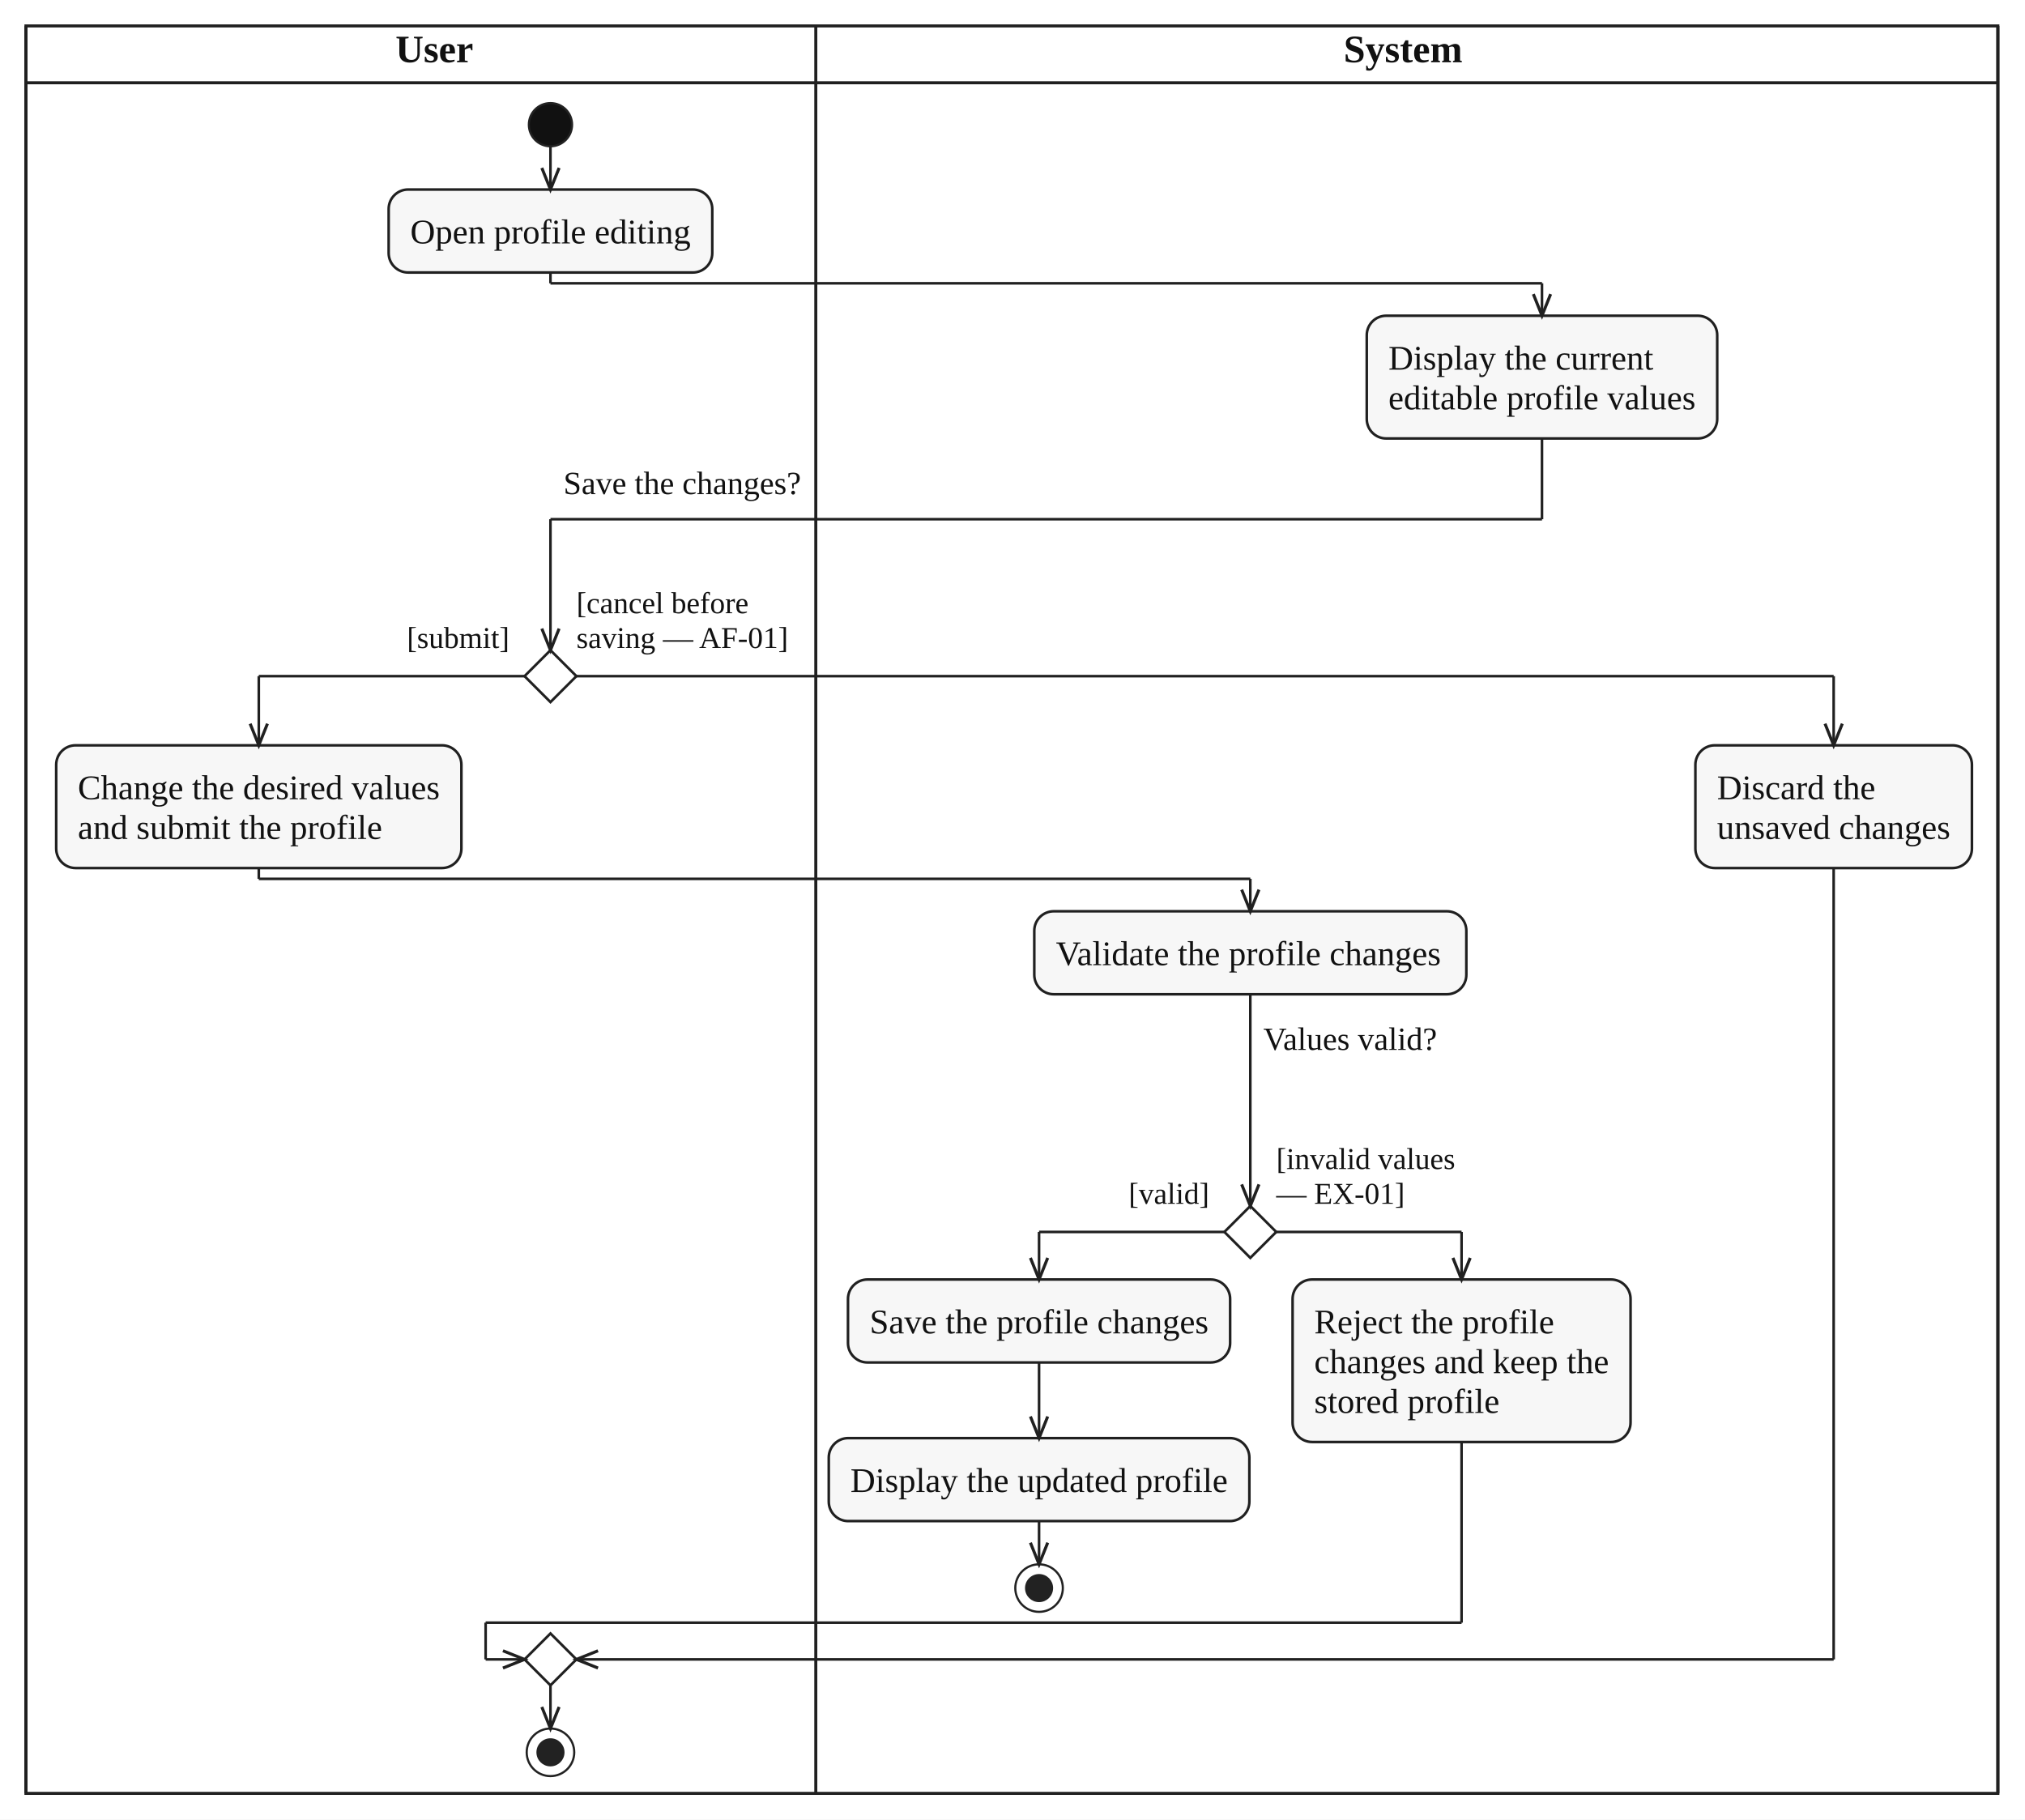
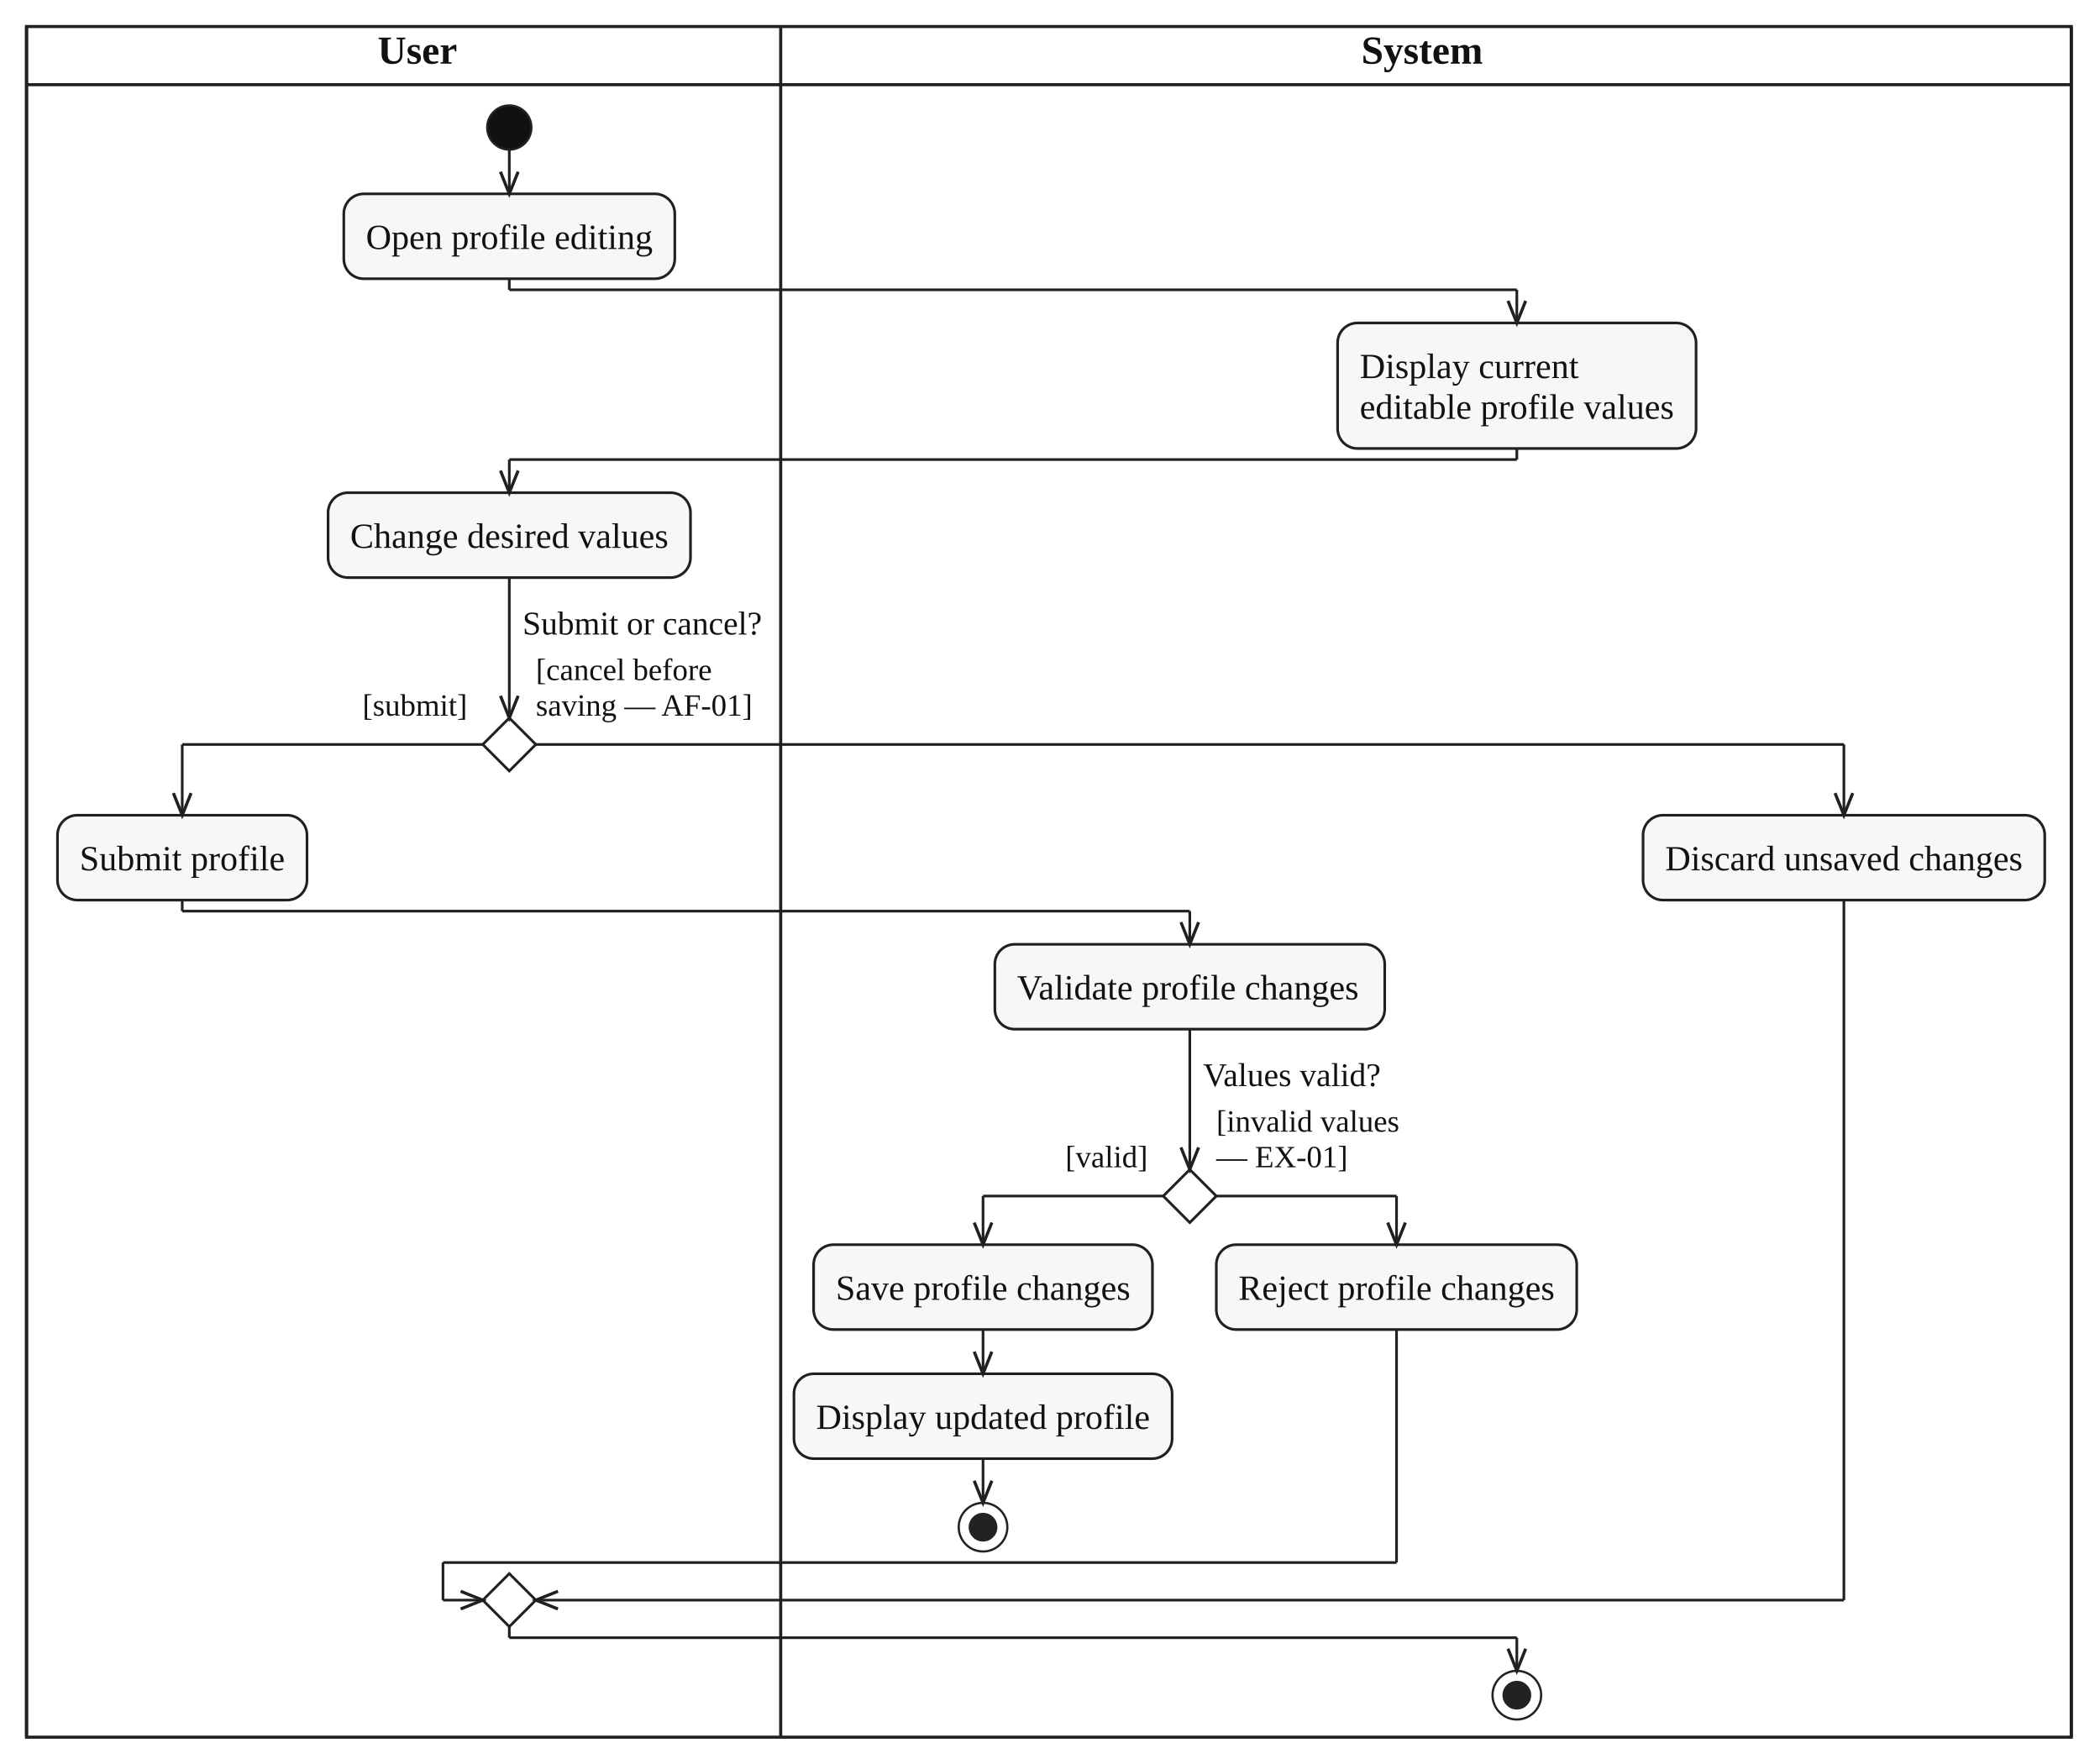
- <svg xmlns="http://www.w3.org/2000/svg" contentStyleType="text/css" height="842px" preserveAspectRatio="none" style="width:937px;height:842px;background:#FFFFFF;" version="1.1" viewBox="-5 0.394 937 842" width="937px" zoomAndPan="magnify" data-pres-formatted="1">
-   <rect id="pres-background" x="-5" y="0.394" width="937" height="842" fill="#FFFFFF" stroke="none" />
+ <svg xmlns="http://www.w3.org/2000/svg" contentStyleType="text/css" height="798px" preserveAspectRatio="none" style="width:950px;height:798px;background:#FFFFFF;" version="1.1" viewBox="-5 0.394 950 798" width="950px" zoomAndPan="magnify" data-pres-formatted="1">
+   <rect id="pres-background" x="-5" y="0.394" width="950" height="798" fill="#FFFFFF" stroke="none" />
  <defs />
  <g>
-     <rect fill="#FFFFFF" height="30.698" style="stroke:#FFFFFF;stroke-width:1.0;" width="897.694" x="15" y="12.394" />
-     <ellipse cx="249.711" cy="58.092" fill="#111111" rx="10" ry="10" style="stroke:#222222;stroke-width:1.0;" />
-     <rect fill="#F7F7F7" height="38.398" rx="9" ry="9" style="stroke:#202020;stroke-width:1.2;" width="149.742" x="174.84" y="88.092" />
-     <text fill="#111111" font-family="Times New Roman" font-size="16" lengthAdjust="spacing" textLength="129.742" x="184.84" y="113.029">Open profile editing</text>
-     <polygon fill="#FFFFFF" points="249.711,301.274,261.711,313.274,249.711,325.274,237.711,313.274,249.711,301.274" style="stroke:#202020;stroke-width:1.2;" />
-     <text fill="#111111" font-family="Times New Roman" font-size="15" lengthAdjust="spacing" textLength="109.951" x="255.711" y="229.036">Save the changes?</text>
-     <text fill="#111111" font-family="Times New Roman" font-size="15" lengthAdjust="spacing" textLength="3.75" x="255.711" y="246.284"> </text>
-     <text fill="#111111" font-family="Times New Roman" font-size="15" lengthAdjust="spacing" textLength="3.75" x="255.711" y="263.533"> </text>
-     <text fill="#111111" font-family="Times New Roman" font-size="15" lengthAdjust="spacing" textLength="3.75" x="255.711" y="280.781"> </text>
-     <text fill="#111111" font-family="Times New Roman" font-size="15" lengthAdjust="spacing" textLength="3.75" x="255.711" y="298.03"> </text>
-     <text fill="#111111" font-family="Times New Roman" font-size="14" lengthAdjust="spacing" textLength="54.441" x="183.269" y="300.246">[submit]  </text>
-     <text fill="#111111" font-family="Times New Roman" font-size="6" lengthAdjust="spacing" textLength="1.5" x="183.269" y="308.876"> </text>
-     <text fill="#111111" font-family="Times New Roman" font-size="14" lengthAdjust="spacing" textLength="86.659" x="261.711" y="284.147">  [cancel before</text>
-     <text fill="#111111" font-family="Times New Roman" font-size="14" lengthAdjust="spacing" textLength="105.772" x="261.711" y="300.246">  saving — AF-01]</text>
-     <text fill="#111111" font-family="Times New Roman" font-size="6" lengthAdjust="spacing" textLength="1.5" x="261.711" y="308.876"> </text>
-     <rect fill="#F7F7F7" height="56.797" rx="9" ry="9" style="stroke:#202020;stroke-width:1.2;" width="187.5" x="21" y="345.274" />
-     <text fill="#111111" font-family="Times New Roman" font-size="16" lengthAdjust="spacing" textLength="167.5" x="31" y="370.212">Change the desired values</text>
-     <text fill="#111111" font-family="Times New Roman" font-size="16" lengthAdjust="spacing" textLength="140.859" x="31" y="388.61">and submit the profile</text>
-     <polygon fill="#FFFFFF" points="249.711,756.254,261.711,768.254,249.711,780.254,237.711,768.254,249.711,756.254" style="stroke:#202020;stroke-width:1.2;" />
-     <ellipse cx="249.711" cy="811.254" fill="none" rx="11" ry="11" style="stroke:#222222;stroke-width:1.0;" />
-     <ellipse cx="249.711" cy="811.254" fill="#222222" rx="6" ry="6" style="stroke:#222222;stroke-width:1.0;" />
-     <line style="stroke:#202020;stroke-width:1.4;" x1="7" x2="7" y1="12.394" y2="830.254" />
-     <rect fill="#F7F7F7" height="56.797" rx="9" ry="9" style="stroke:#202020;stroke-width:1.2;" width="162.164" x="627.421" y="146.49" />
-     <text fill="#111111" font-family="Times New Roman" font-size="16" lengthAdjust="spacing" textLength="122.625" x="637.421" y="171.428">Display the current</text>
-     <text fill="#111111" font-family="Times New Roman" font-size="16" lengthAdjust="spacing" textLength="142.164" x="637.421" y="189.826">editable profile values</text>
-     <rect fill="#F7F7F7" height="38.398" rx="9" ry="9" style="stroke:#202020;stroke-width:1.2;" width="199.922" x="473.581" y="422.071" />
-     <text fill="#111111" font-family="Times New Roman" font-size="16" lengthAdjust="spacing" textLength="179.922" x="483.581" y="447.009">Validate the profile changes</text>
-     <polygon fill="#FFFFFF" points="573.542,558.457,585.542,570.457,573.542,582.457,561.542,570.457,573.542,558.457" style="stroke:#202020;stroke-width:1.2;" />
-     <text fill="#111111" font-family="Times New Roman" font-size="15" lengthAdjust="spacing" textLength="82.053" x="579.542" y="486.218">Values valid?</text>
-     <text fill="#111111" font-family="Times New Roman" font-size="15" lengthAdjust="spacing" textLength="3.75" x="579.542" y="503.467"> </text>
-     <text fill="#111111" font-family="Times New Roman" font-size="15" lengthAdjust="spacing" textLength="3.75" x="579.542" y="520.715"> </text>
-     <text fill="#111111" font-family="Times New Roman" font-size="15" lengthAdjust="spacing" textLength="3.75" x="579.542" y="537.964"> </text>
-     <text fill="#111111" font-family="Times New Roman" font-size="15" lengthAdjust="spacing" textLength="3.75" x="579.542" y="555.212"> </text>
-     <text fill="#111111" font-family="Times New Roman" font-size="14" lengthAdjust="spacing" textLength="44.317" x="517.225" y="557.429">[valid]  </text>
-     <text fill="#111111" font-family="Times New Roman" font-size="6" lengthAdjust="spacing" textLength="1.5" x="517.225" y="566.059"> </text>
-     <text fill="#111111" font-family="Times New Roman" font-size="14" lengthAdjust="spacing" textLength="89.811" x="585.542" y="541.33">  [invalid values</text>
-     <text fill="#111111" font-family="Times New Roman" font-size="14" lengthAdjust="spacing" textLength="66.486" x="585.542" y="557.429">  — EX-01]</text>
-     <text fill="#111111" font-family="Times New Roman" font-size="6" lengthAdjust="spacing" textLength="1.5" x="585.542" y="566.059"> </text>
-     <rect fill="#F7F7F7" height="38.398" rx="9" ry="9" style="stroke:#202020;stroke-width:1.2;" width="176.828" x="387.378" y="592.457" />
-     <text fill="#111111" font-family="Times New Roman" font-size="16" lengthAdjust="spacing" textLength="156.828" x="397.378" y="617.394">Save the profile changes</text>
-     <rect fill="#F7F7F7" height="38.398" rx="9" ry="9" style="stroke:#202020;stroke-width:1.2;" width="194.617" x="378.483" y="665.856" />
-     <text fill="#111111" font-family="Times New Roman" font-size="16" lengthAdjust="spacing" textLength="174.617" x="388.483" y="690.793">Display the updated profile</text>
-     <ellipse cx="475.792" cy="735.254" fill="none" rx="11" ry="11" style="stroke:#222222;stroke-width:1.0;" />
-     <ellipse cx="475.792" cy="735.254" fill="#222222" rx="6" ry="6" style="stroke:#222222;stroke-width:1.0;" />
-     <rect fill="#F7F7F7" height="75.195" rx="9" ry="9" style="stroke:#202020;stroke-width:1.2;" width="156.383" x="593.101" y="592.457" />
-     <text fill="#111111" font-family="Times New Roman" font-size="16" lengthAdjust="spacing" textLength="111.062" x="603.101" y="617.394">Reject the profile</text>
-     <text fill="#111111" font-family="Times New Roman" font-size="16" lengthAdjust="spacing" textLength="136.383" x="603.101" y="635.793">changes and keep the</text>
-     <text fill="#111111" font-family="Times New Roman" font-size="16" lengthAdjust="spacing" textLength="85.75" x="603.101" y="654.191">stored profile</text>
-     <rect fill="#F7F7F7" height="56.797" rx="9" ry="9" style="stroke:#202020;stroke-width:1.2;" width="127.961" x="779.483" y="345.274" />
-     <text fill="#111111" font-family="Times New Roman" font-size="16" lengthAdjust="spacing" textLength="73.305" x="789.483" y="370.212">Discard the</text>
-     <text fill="#111111" font-family="Times New Roman" font-size="16" lengthAdjust="spacing" textLength="107.961" x="789.483" y="388.61">unsaved changes</text>
-     <line style="stroke:#202020;stroke-width:1.4;" x1="372.483" x2="372.483" y1="12.394" y2="830.254" />
-     <line style="stroke:#202020;stroke-width:1.4;" x1="919.444" x2="919.444" y1="12.394" y2="830.254" />
-     <line style="stroke:#202020;stroke-width:1.2;" x1="249.711" x2="249.711" y1="68.092" y2="88.092" />
-     <polyline points="245.711,78.092 249.711,88.092 253.711,78.092" fill="none" stroke="#202020" stroke-width="1.4" stroke-linejoin="miter" stroke-linecap="butt" class="open-arrowhead" />
-     <line style="stroke:#202020;stroke-width:1.2;" x1="237.711" x2="114.75" y1="313.274" y2="313.274" />
-     <line style="stroke:#202020;stroke-width:1.2;" x1="114.75" x2="114.75" y1="313.274" y2="345.274" />
-     <polyline points="110.75,335.274 114.75,345.274 118.75,335.274" fill="none" stroke="#202020" stroke-width="1.4" stroke-linejoin="miter" stroke-linecap="butt" class="open-arrowhead" />
-     <line style="stroke:#202020;stroke-width:1.2;" x1="249.711" x2="249.711" y1="780.254" y2="800.254" />
-     <polyline points="245.711,790.254 249.711,800.254 253.711,790.254" fill="none" stroke="#202020" stroke-width="1.4" stroke-linejoin="miter" stroke-linecap="butt" class="open-arrowhead" />
-     <line style="stroke:#202020;stroke-width:1.2;" x1="475.792" x2="475.792" y1="630.856" y2="665.856" />
-     <polyline points="471.792,655.856 475.792,665.856 479.792,655.856" fill="none" stroke="#202020" stroke-width="1.4" stroke-linejoin="miter" stroke-linecap="butt" class="open-arrowhead" />
-     <line style="stroke:#202020;stroke-width:1.2;" x1="475.792" x2="475.792" y1="704.254" y2="724.254" />
-     <polyline points="471.792,714.254 475.792,724.254 479.792,714.254" fill="none" stroke="#202020" stroke-width="1.4" stroke-linejoin="miter" stroke-linecap="butt" class="open-arrowhead" />
-     <line style="stroke:#202020;stroke-width:1.2;" x1="561.542" x2="475.792" y1="570.457" y2="570.457" />
-     <line style="stroke:#202020;stroke-width:1.2;" x1="475.792" x2="475.792" y1="570.457" y2="592.457" />
-     <polyline points="471.792,582.457 475.792,592.457 479.792,582.457" fill="none" stroke="#202020" stroke-width="1.4" stroke-linejoin="miter" stroke-linecap="butt" class="open-arrowhead" />
-     <line style="stroke:#202020;stroke-width:1.2;" x1="585.542" x2="671.292" y1="570.457" y2="570.457" />
-     <line style="stroke:#202020;stroke-width:1.2;" x1="671.292" x2="671.292" y1="570.457" y2="592.457" />
-     <polyline points="667.292,582.457 671.292,592.457 675.292,582.457" fill="none" stroke="#202020" stroke-width="1.4" stroke-linejoin="miter" stroke-linecap="butt" class="open-arrowhead" />
-     <line style="stroke:#202020;stroke-width:1.2;" x1="671.292" x2="671.292" y1="667.652" y2="751.254" />
-     <line style="stroke:#202020;stroke-width:1.2;" x1="671.292" x2="219.711" y1="751.254" y2="751.254" />
-     <line style="stroke:#202020;stroke-width:1.2;" x1="219.711" x2="219.711" y1="751.254" y2="768.254" />
-     <line style="stroke:#202020;stroke-width:1.2;" x1="219.711" x2="237.711" y1="768.254" y2="768.254" />
-     <polyline points="227.711,764.254 237.711,768.254 227.711,772.254" fill="none" stroke="#202020" stroke-width="1.4" stroke-linejoin="miter" stroke-linecap="butt" class="open-arrowhead" />
-     <line style="stroke:#202020;stroke-width:1.2;" x1="573.542" x2="573.542" y1="460.47" y2="558.457" />
-     <polyline points="569.542,548.457 573.542,558.457 577.542,548.457" fill="none" stroke="#202020" stroke-width="1.4" stroke-linejoin="miter" stroke-linecap="butt" class="open-arrowhead" />
-     <line style="stroke:#202020;stroke-width:1.2;" x1="249.711" x2="249.711" y1="126.49" y2="131.49" />
-     <line style="stroke:#202020;stroke-width:1.2;" x1="249.711" x2="708.503" y1="131.49" y2="131.49" />
-     <line style="stroke:#202020;stroke-width:1.2;" x1="708.503" x2="708.503" y1="131.49" y2="146.49" />
-     <polyline points="704.503,136.49 708.503,146.49 712.503,136.49" fill="none" stroke="#202020" stroke-width="1.4" stroke-linejoin="miter" stroke-linecap="butt" class="open-arrowhead" />
-     <line style="stroke:#202020;stroke-width:1.2;" x1="114.75" x2="114.75" y1="402.071" y2="407.071" />
-     <line style="stroke:#202020;stroke-width:1.2;" x1="114.75" x2="573.542" y1="407.071" y2="407.071" />
-     <line style="stroke:#202020;stroke-width:1.2;" x1="573.542" x2="573.542" y1="407.071" y2="422.071" />
-     <polyline points="569.542,412.071 573.542,422.071 577.542,412.071" fill="none" stroke="#202020" stroke-width="1.4" stroke-linejoin="miter" stroke-linecap="butt" class="open-arrowhead" />
-     <line style="stroke:#202020;stroke-width:1.2;" x1="261.711" x2="843.464" y1="313.274" y2="313.274" />
-     <line style="stroke:#202020;stroke-width:1.2;" x1="843.464" x2="843.464" y1="313.274" y2="345.274" />
-     <polyline points="839.464,335.274 843.464,345.274 847.464,335.274" fill="none" stroke="#202020" stroke-width="1.4" stroke-linejoin="miter" stroke-linecap="butt" class="open-arrowhead" />
-     <line style="stroke:#202020;stroke-width:1.2;" x1="843.464" x2="843.464" y1="402.071" y2="768.254" />
-     <line style="stroke:#202020;stroke-width:1.2;" x1="843.464" x2="261.711" y1="768.254" y2="768.254" />
-     <polyline points="271.711,764.254 261.711,768.254 271.711,772.254" fill="none" stroke="#202020" stroke-width="1.4" stroke-linejoin="miter" stroke-linecap="butt" class="open-arrowhead" />
-     <line style="stroke:#202020;stroke-width:1.2;" x1="708.503" x2="708.503" y1="203.287" y2="240.653" />
-     <line style="stroke:#202020;stroke-width:1.2;" x1="708.503" x2="249.711" y1="240.653" y2="240.653" />
-     <line style="stroke:#202020;stroke-width:1.2;" x1="249.711" x2="249.711" y1="240.653" y2="301.274" />
-     <polyline points="245.711,291.274 249.711,301.274 253.711,291.274" fill="none" stroke="#202020" stroke-width="1.4" stroke-linejoin="miter" stroke-linecap="butt" class="open-arrowhead" />
-     <text fill="#111111" font-family="Times New Roman" font-size="18" font-weight="bold" lengthAdjust="spacing" textLength="35.982" x="178" y="29.198">User</text>
-     <text fill="#111111" font-family="Times New Roman" font-size="7" font-weight="bold" lengthAdjust="spacing" textLength="1.75" x="173.5" y="39.627"> </text>
-     <text fill="#111111" font-family="Times New Roman" font-size="18" font-weight="bold" lengthAdjust="spacing" textLength="54.993" x="616.717" y="29.198">System</text>
-     <text fill="#111111" font-family="Times New Roman" font-size="7" font-weight="bold" lengthAdjust="spacing" textLength="1.75" x="612.217" y="39.627"> </text>
+     <rect fill="#FFFFFF" height="30.698" style="stroke:#FFFFFF;stroke-width:1.0;" width="910.256" x="15" y="12.394" />
+     <ellipse cx="225.398" cy="58.092" fill="#111111" rx="10" ry="10" style="stroke:#222222;stroke-width:1.0;" />
+     <rect fill="#F7F7F7" height="38.398" rx="9" ry="9" style="stroke:#202020;stroke-width:1.2;" width="149.742" x="150.526" y="88.092" />
+     <text fill="#111111" font-family="Times New Roman" font-size="16" lengthAdjust="spacing" textLength="129.742" x="160.526" y="113.029">Open profile editing</text>
+     <rect fill="#F7F7F7" height="38.398" rx="9" ry="9" style="stroke:#202020;stroke-width:1.2;" width="163.953" x="143.421" y="223.287" />
+     <text fill="#111111" font-family="Times New Roman" font-size="16" lengthAdjust="spacing" textLength="143.953" x="153.421" y="248.225">Change desired values</text>
+     <polygon fill="#FFFFFF" points="225.398,325.176,237.398,337.176,225.398,349.176,213.398,337.176,225.398,325.176" style="stroke:#202020;stroke-width:1.2;" />
+     <text fill="#111111" font-family="Times New Roman" font-size="15" lengthAdjust="spacing" textLength="108.296" x="231.398" y="287.434">Submit or cancel?</text>
+     <text fill="#111111" font-family="Times New Roman" font-size="15" lengthAdjust="spacing" textLength="3.75" x="231.398" y="304.683"> </text>
+     <text fill="#111111" font-family="Times New Roman" font-size="15" lengthAdjust="spacing" textLength="3.75" x="231.398" y="321.931"> </text>
+     <text fill="#111111" font-family="Times New Roman" font-size="14" lengthAdjust="spacing" textLength="54.441" x="158.956" y="324.147">[submit]  </text>
+     <text fill="#111111" font-family="Times New Roman" font-size="6" lengthAdjust="spacing" textLength="1.5" x="158.956" y="332.777"> </text>
+     <text fill="#111111" font-family="Times New Roman" font-size="14" lengthAdjust="spacing" textLength="86.659" x="237.398" y="308.049">  [cancel before</text>
+     <text fill="#111111" font-family="Times New Roman" font-size="14" lengthAdjust="spacing" textLength="105.772" x="237.398" y="324.147">  saving — AF-01]</text>
+     <text fill="#111111" font-family="Times New Roman" font-size="6" lengthAdjust="spacing" textLength="1.5" x="237.398" y="332.777"> </text>
+     <rect fill="#F7F7F7" height="38.398" rx="9" ry="9" style="stroke:#202020;stroke-width:1.2;" width="112.883" x="21" y="369.176" />
+     <text fill="#111111" font-family="Times New Roman" font-size="16" lengthAdjust="spacing" textLength="92.883" x="31" y="394.113">Submit profile</text>
+     <polygon fill="#FFFFFF" points="225.398,712.26,237.398,724.26,225.398,736.26,213.398,724.26,225.398,712.26" style="stroke:#202020;stroke-width:1.2;" />
+     <line style="stroke:#202020;stroke-width:1.4;" x1="7" x2="7" y1="12.394" y2="786.26" />
+     <rect fill="#F7F7F7" height="56.797" rx="9" ry="9" style="stroke:#202020;stroke-width:1.2;" width="162.164" x="600.108" y="146.49" />
+     <text fill="#111111" font-family="Times New Roman" font-size="16" lengthAdjust="spacing" textLength="99.078" x="610.108" y="171.428">Display current</text>
+     <text fill="#111111" font-family="Times New Roman" font-size="16" lengthAdjust="spacing" textLength="142.164" x="610.108" y="189.826">editable profile values</text>
+     <rect fill="#F7F7F7" height="38.398" rx="9" ry="9" style="stroke:#202020;stroke-width:1.2;" width="176.375" x="445.047" y="427.574" />
+     <text fill="#111111" font-family="Times New Roman" font-size="16" lengthAdjust="spacing" textLength="156.375" x="455.047" y="452.512">Validate profile changes</text>
+     <polygon fill="#FFFFFF" points="533.234,529.463,545.234,541.463,533.234,553.463,521.234,541.463,533.234,529.463" style="stroke:#202020;stroke-width:1.2;" />
+     <text fill="#111111" font-family="Times New Roman" font-size="15" lengthAdjust="spacing" textLength="82.053" x="539.234" y="491.721">Values valid?</text>
+     <text fill="#111111" font-family="Times New Roman" font-size="15" lengthAdjust="spacing" textLength="3.75" x="539.234" y="508.97"> </text>
+     <text fill="#111111" font-family="Times New Roman" font-size="15" lengthAdjust="spacing" textLength="3.75" x="539.234" y="526.218"> </text>
+     <text fill="#111111" font-family="Times New Roman" font-size="14" lengthAdjust="spacing" textLength="44.317" x="476.917" y="528.435">[valid]  </text>
+     <text fill="#111111" font-family="Times New Roman" font-size="6" lengthAdjust="spacing" textLength="1.5" x="476.917" y="537.064"> </text>
+     <text fill="#111111" font-family="Times New Roman" font-size="14" lengthAdjust="spacing" textLength="89.811" x="545.234" y="512.336">  [invalid values</text>
+     <text fill="#111111" font-family="Times New Roman" font-size="14" lengthAdjust="spacing" textLength="66.486" x="545.234" y="528.435">  — EX-01]</text>
+     <text fill="#111111" font-family="Times New Roman" font-size="6" lengthAdjust="spacing" textLength="1.5" x="545.234" y="537.064"> </text>
+     <rect fill="#F7F7F7" height="38.398" rx="9" ry="9" style="stroke:#202020;stroke-width:1.2;" width="153.281" x="363.065" y="563.463" />
+     <text fill="#111111" font-family="Times New Roman" font-size="16" lengthAdjust="spacing" textLength="133.281" x="373.065" y="588.4">Save profile changes</text>
+     <rect fill="#F7F7F7" height="38.398" rx="9" ry="9" style="stroke:#202020;stroke-width:1.2;" width="171.07" x="354.17" y="621.861" />
+     <text fill="#111111" font-family="Times New Roman" font-size="16" lengthAdjust="spacing" textLength="151.07" x="364.17" y="646.799">Display updated profile</text>
+     <ellipse cx="439.705" cy="691.26" fill="none" rx="11" ry="11" style="stroke:#222222;stroke-width:1.0;" />
+     <ellipse cx="439.705" cy="691.26" fill="#222222" rx="6" ry="6" style="stroke:#222222;stroke-width:1.0;" />
+     <rect fill="#F7F7F7" height="38.398" rx="9" ry="9" style="stroke:#202020;stroke-width:1.2;" width="163.047" x="545.24" y="563.463" />
+     <text fill="#111111" font-family="Times New Roman" font-size="16" lengthAdjust="spacing" textLength="143.047" x="555.24" y="588.4">Reject profile changes</text>
+     <rect fill="#F7F7F7" height="38.398" rx="9" ry="9" style="stroke:#202020;stroke-width:1.2;" width="181.719" x="738.287" y="369.176" />
+     <text fill="#111111" font-family="Times New Roman" font-size="16" lengthAdjust="spacing" textLength="161.719" x="748.287" y="394.113">Discard unsaved changes</text>
+     <ellipse cx="681.19" cy="767.26" fill="none" rx="11" ry="11" style="stroke:#222222;stroke-width:1.0;" />
+     <ellipse cx="681.19" cy="767.26" fill="#222222" rx="6" ry="6" style="stroke:#222222;stroke-width:1.0;" />
+     <line style="stroke:#202020;stroke-width:1.4;" x1="348.17" x2="348.17" y1="12.394" y2="786.26" />
+     <line style="stroke:#202020;stroke-width:1.4;" x1="932.006" x2="932.006" y1="12.394" y2="786.26" />
+     <line style="stroke:#202020;stroke-width:1.2;" x1="225.398" x2="225.398" y1="68.092" y2="88.092" />
+     <polyline points="221.398,78.092 225.398,88.092 229.398,78.092" fill="none" stroke="#202020" stroke-width="1.4" stroke-linejoin="miter" stroke-linecap="butt" class="open-arrowhead" />
+     <line style="stroke:#202020;stroke-width:1.2;" x1="213.398" x2="77.441" y1="337.176" y2="337.176" />
+     <line style="stroke:#202020;stroke-width:1.2;" x1="77.441" x2="77.441" y1="337.176" y2="369.176" />
+     <polyline points="73.441,359.176 77.441,369.176 81.441,359.176" fill="none" stroke="#202020" stroke-width="1.4" stroke-linejoin="miter" stroke-linecap="butt" class="open-arrowhead" />
+     <line style="stroke:#202020;stroke-width:1.2;" x1="225.398" x2="225.398" y1="261.685" y2="325.176" />
+     <polyline points="221.398,315.176 225.398,325.176 229.398,315.176" fill="none" stroke="#202020" stroke-width="1.4" stroke-linejoin="miter" stroke-linecap="butt" class="open-arrowhead" />
+     <line style="stroke:#202020;stroke-width:1.2;" x1="439.705" x2="439.705" y1="601.861" y2="621.861" />
+     <polyline points="435.705,611.861 439.705,621.861 443.705,611.861" fill="none" stroke="#202020" stroke-width="1.4" stroke-linejoin="miter" stroke-linecap="butt" class="open-arrowhead" />
+     <line style="stroke:#202020;stroke-width:1.2;" x1="439.705" x2="439.705" y1="660.26" y2="680.26" />
+     <polyline points="435.705,670.26 439.705,680.26 443.705,670.26" fill="none" stroke="#202020" stroke-width="1.4" stroke-linejoin="miter" stroke-linecap="butt" class="open-arrowhead" />
+     <line style="stroke:#202020;stroke-width:1.2;" x1="521.234" x2="439.705" y1="541.463" y2="541.463" />
+     <line style="stroke:#202020;stroke-width:1.2;" x1="439.705" x2="439.705" y1="541.463" y2="563.463" />
+     <polyline points="435.705,553.463 439.705,563.463 443.705,553.463" fill="none" stroke="#202020" stroke-width="1.4" stroke-linejoin="miter" stroke-linecap="butt" class="open-arrowhead" />
+     <line style="stroke:#202020;stroke-width:1.2;" x1="545.234" x2="626.764" y1="541.463" y2="541.463" />
+     <line style="stroke:#202020;stroke-width:1.2;" x1="626.764" x2="626.764" y1="541.463" y2="563.463" />
+     <polyline points="622.764,553.463 626.764,563.463 630.764,553.463" fill="none" stroke="#202020" stroke-width="1.4" stroke-linejoin="miter" stroke-linecap="butt" class="open-arrowhead" />
+     <line style="stroke:#202020;stroke-width:1.2;" x1="626.764" x2="626.764" y1="601.861" y2="707.26" />
+     <line style="stroke:#202020;stroke-width:1.2;" x1="626.764" x2="195.398" y1="707.26" y2="707.26" />
+     <line style="stroke:#202020;stroke-width:1.2;" x1="195.398" x2="195.398" y1="707.26" y2="724.26" />
+     <line style="stroke:#202020;stroke-width:1.2;" x1="195.398" x2="213.398" y1="724.26" y2="724.26" />
+     <polyline points="203.398,720.26 213.398,724.26 203.398,728.26" fill="none" stroke="#202020" stroke-width="1.4" stroke-linejoin="miter" stroke-linecap="butt" class="open-arrowhead" />
+     <line style="stroke:#202020;stroke-width:1.2;" x1="533.234" x2="533.234" y1="465.973" y2="529.463" />
+     <polyline points="529.234,519.463 533.234,529.463 537.234,519.463" fill="none" stroke="#202020" stroke-width="1.4" stroke-linejoin="miter" stroke-linecap="butt" class="open-arrowhead" />
+     <line style="stroke:#202020;stroke-width:1.2;" x1="225.398" x2="225.398" y1="126.49" y2="131.49" />
+     <line style="stroke:#202020;stroke-width:1.2;" x1="225.398" x2="681.19" y1="131.49" y2="131.49" />
+     <line style="stroke:#202020;stroke-width:1.2;" x1="681.19" x2="681.19" y1="131.49" y2="146.49" />
+     <polyline points="677.19,136.49 681.19,146.49 685.19,136.49" fill="none" stroke="#202020" stroke-width="1.4" stroke-linejoin="miter" stroke-linecap="butt" class="open-arrowhead" />
+     <line style="stroke:#202020;stroke-width:1.2;" x1="681.19" x2="681.19" y1="203.287" y2="208.287" />
+     <line style="stroke:#202020;stroke-width:1.2;" x1="681.19" x2="225.398" y1="208.287" y2="208.287" />
+     <line style="stroke:#202020;stroke-width:1.2;" x1="225.398" x2="225.398" y1="208.287" y2="223.287" />
+     <polyline points="221.398,213.287 225.398,223.287 229.398,213.287" fill="none" stroke="#202020" stroke-width="1.4" stroke-linejoin="miter" stroke-linecap="butt" class="open-arrowhead" />
+     <line style="stroke:#202020;stroke-width:1.2;" x1="77.441" x2="77.441" y1="407.574" y2="412.574" />
+     <line style="stroke:#202020;stroke-width:1.2;" x1="77.441" x2="533.234" y1="412.574" y2="412.574" />
+     <line style="stroke:#202020;stroke-width:1.2;" x1="533.234" x2="533.234" y1="412.574" y2="427.574" />
+     <polyline points="529.234,417.574 533.234,427.574 537.234,417.574" fill="none" stroke="#202020" stroke-width="1.4" stroke-linejoin="miter" stroke-linecap="butt" class="open-arrowhead" />
+     <line style="stroke:#202020;stroke-width:1.2;" x1="237.398" x2="829.146" y1="337.176" y2="337.176" />
+     <line style="stroke:#202020;stroke-width:1.2;" x1="829.146" x2="829.146" y1="337.176" y2="369.176" />
+     <polyline points="825.146,359.176 829.146,369.176 833.146,359.176" fill="none" stroke="#202020" stroke-width="1.4" stroke-linejoin="miter" stroke-linecap="butt" class="open-arrowhead" />
+     <line style="stroke:#202020;stroke-width:1.2;" x1="829.146" x2="829.146" y1="407.574" y2="724.26" />
+     <line style="stroke:#202020;stroke-width:1.2;" x1="829.146" x2="237.398" y1="724.26" y2="724.26" />
+     <polyline points="247.398,720.26 237.398,724.26 247.398,728.26" fill="none" stroke="#202020" stroke-width="1.4" stroke-linejoin="miter" stroke-linecap="butt" class="open-arrowhead" />
+     <line style="stroke:#202020;stroke-width:1.2;" x1="225.398" x2="225.398" y1="736.26" y2="741.26" />
+     <line style="stroke:#202020;stroke-width:1.2;" x1="225.398" x2="681.19" y1="741.26" y2="741.26" />
+     <line style="stroke:#202020;stroke-width:1.2;" x1="681.19" x2="681.19" y1="741.26" y2="756.26" />
+     <polyline points="677.19,746.26 681.19,756.26 685.19,746.26" fill="none" stroke="#202020" stroke-width="1.4" stroke-linejoin="miter" stroke-linecap="butt" class="open-arrowhead" />
+     <text fill="#111111" font-family="Times New Roman" font-size="18" font-weight="bold" lengthAdjust="spacing" textLength="35.982" x="165.844" y="29.198">User</text>
+     <text fill="#111111" font-family="Times New Roman" font-size="7" font-weight="bold" lengthAdjust="spacing" textLength="1.75" x="161.344" y="39.627"> </text>
+     <text fill="#111111" font-family="Times New Roman" font-size="18" font-weight="bold" lengthAdjust="spacing" textLength="54.993" x="610.841" y="29.198">System</text>
+     <text fill="#111111" font-family="Times New Roman" font-size="7" font-weight="bold" lengthAdjust="spacing" textLength="1.75" x="606.341" y="39.627"> </text>
  </g>
  <g id="pres-frame" fill="none" stroke="#202020" stroke-width="1.4">
-     <rect x="7" y="12.394" width="912.444" height="817.86" />
-     <line x1="7" x2="919.444" y1="38.698" y2="38.698" />
+     <rect x="7" y="12.394" width="925.006" height="773.866" />
+     <line x1="7" x2="932.006" y1="38.698" y2="38.698" />
  </g>
</svg>
